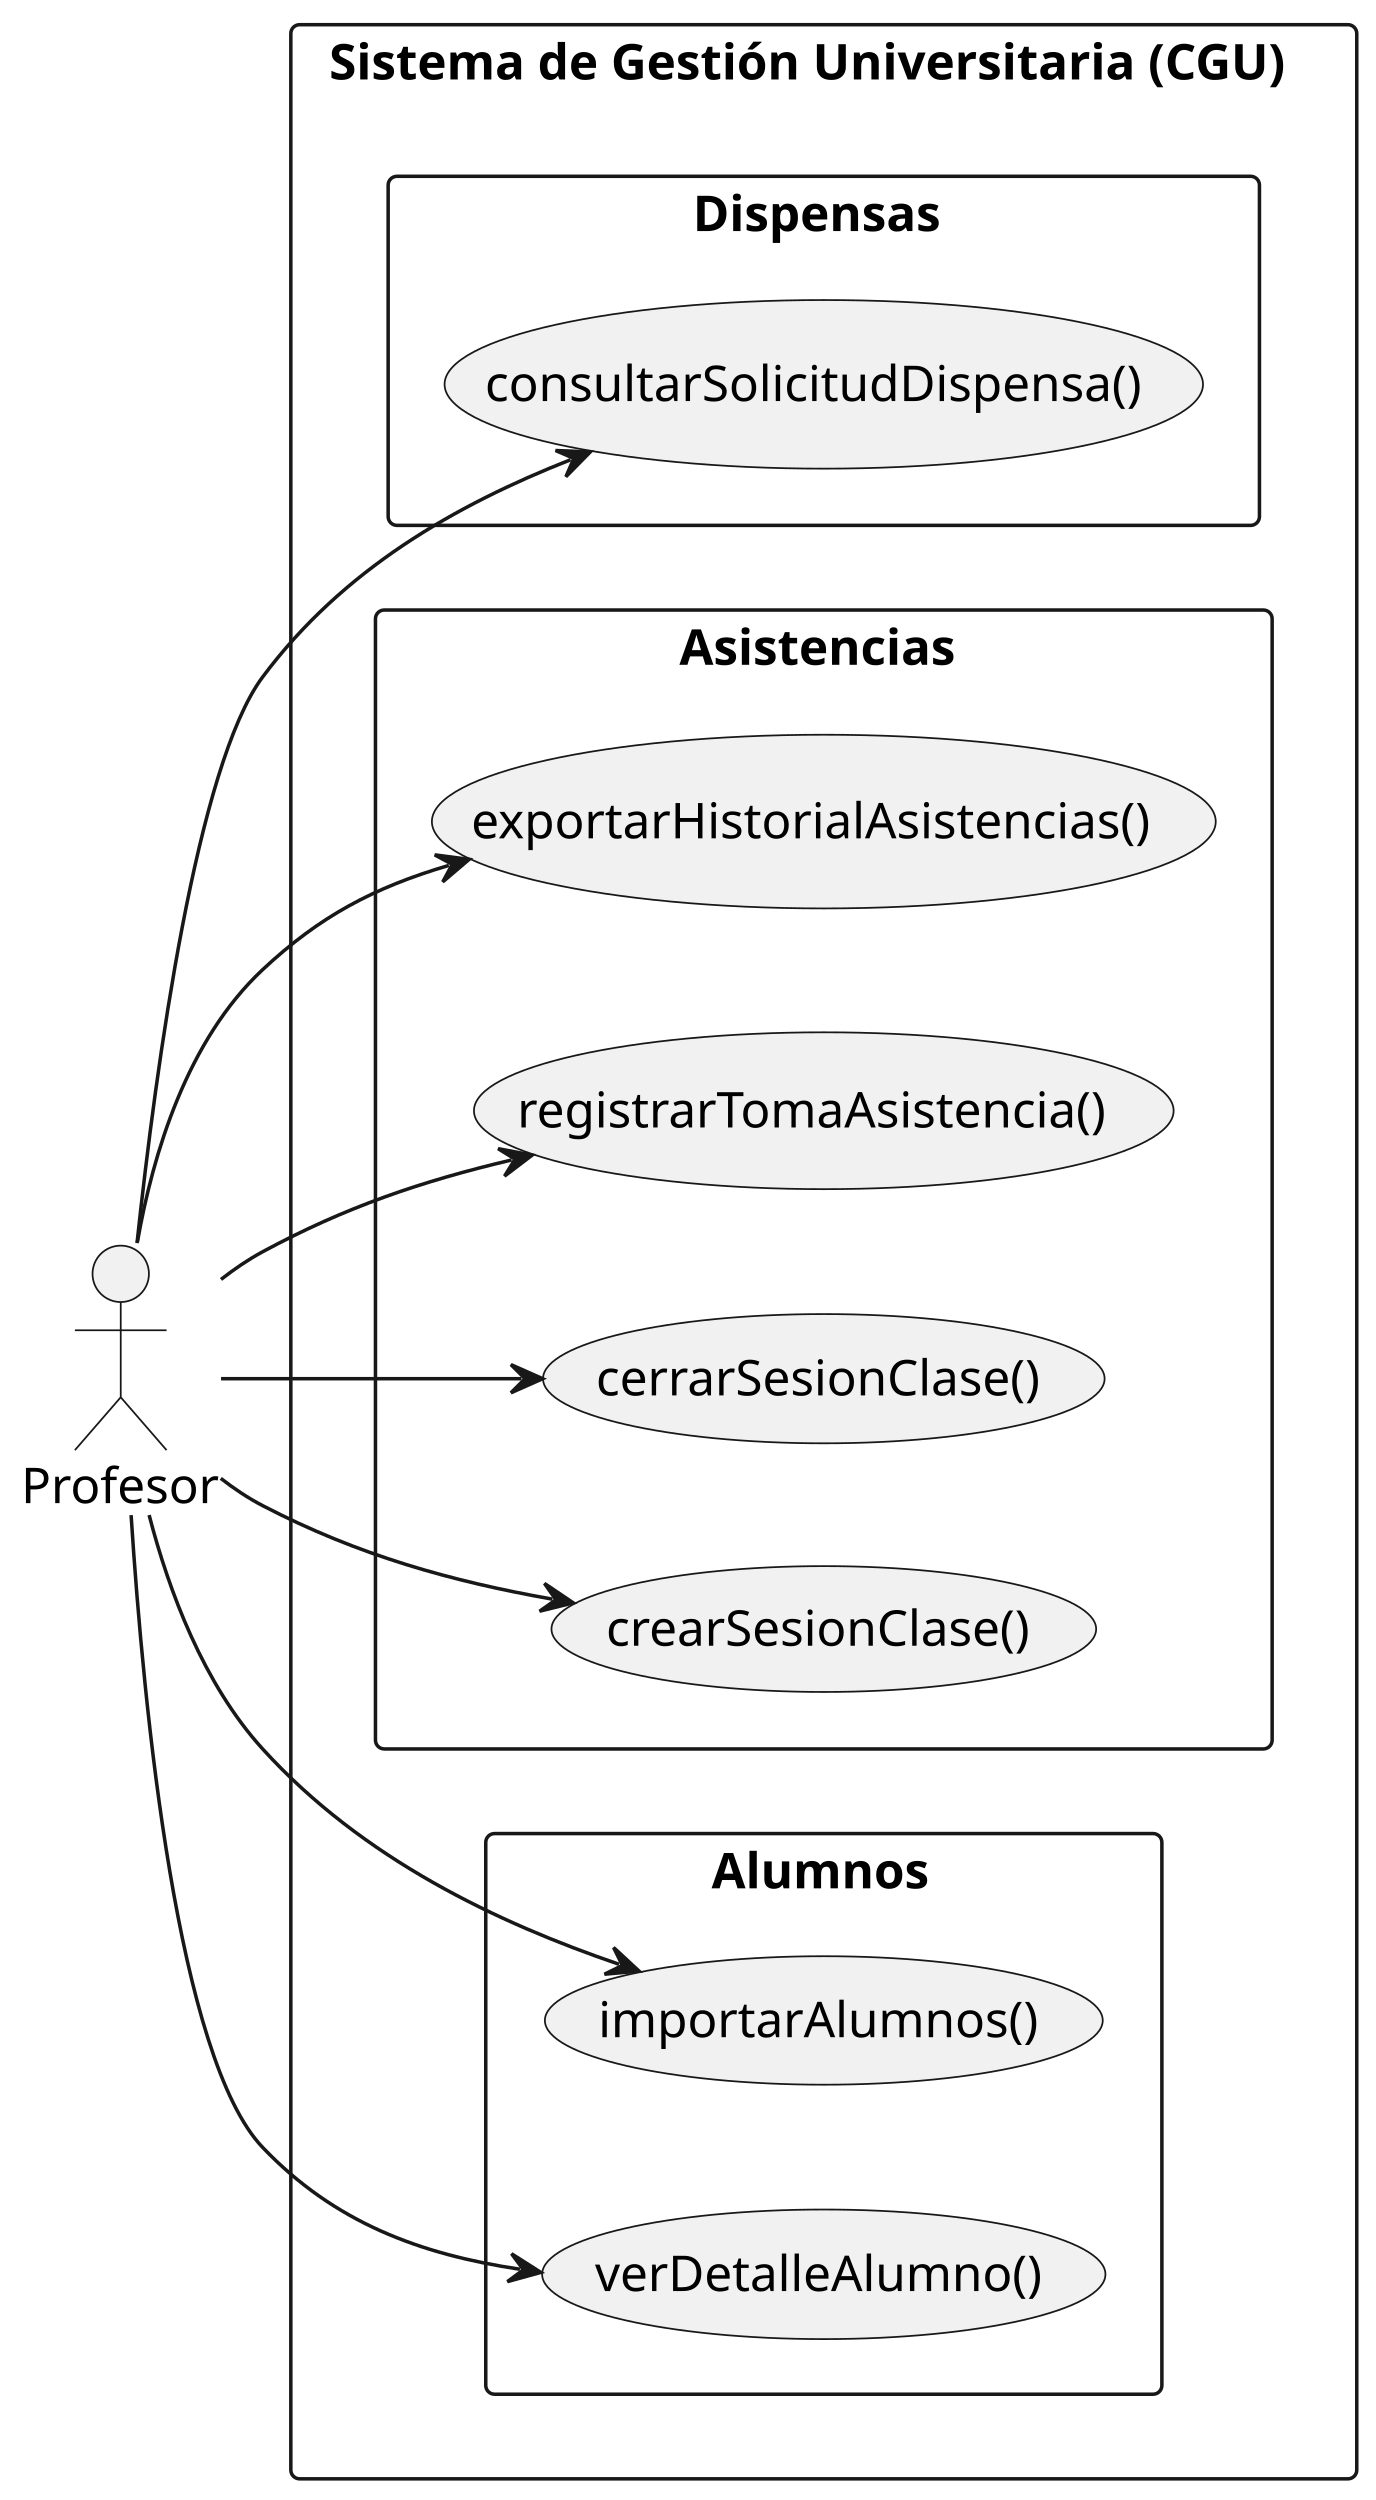
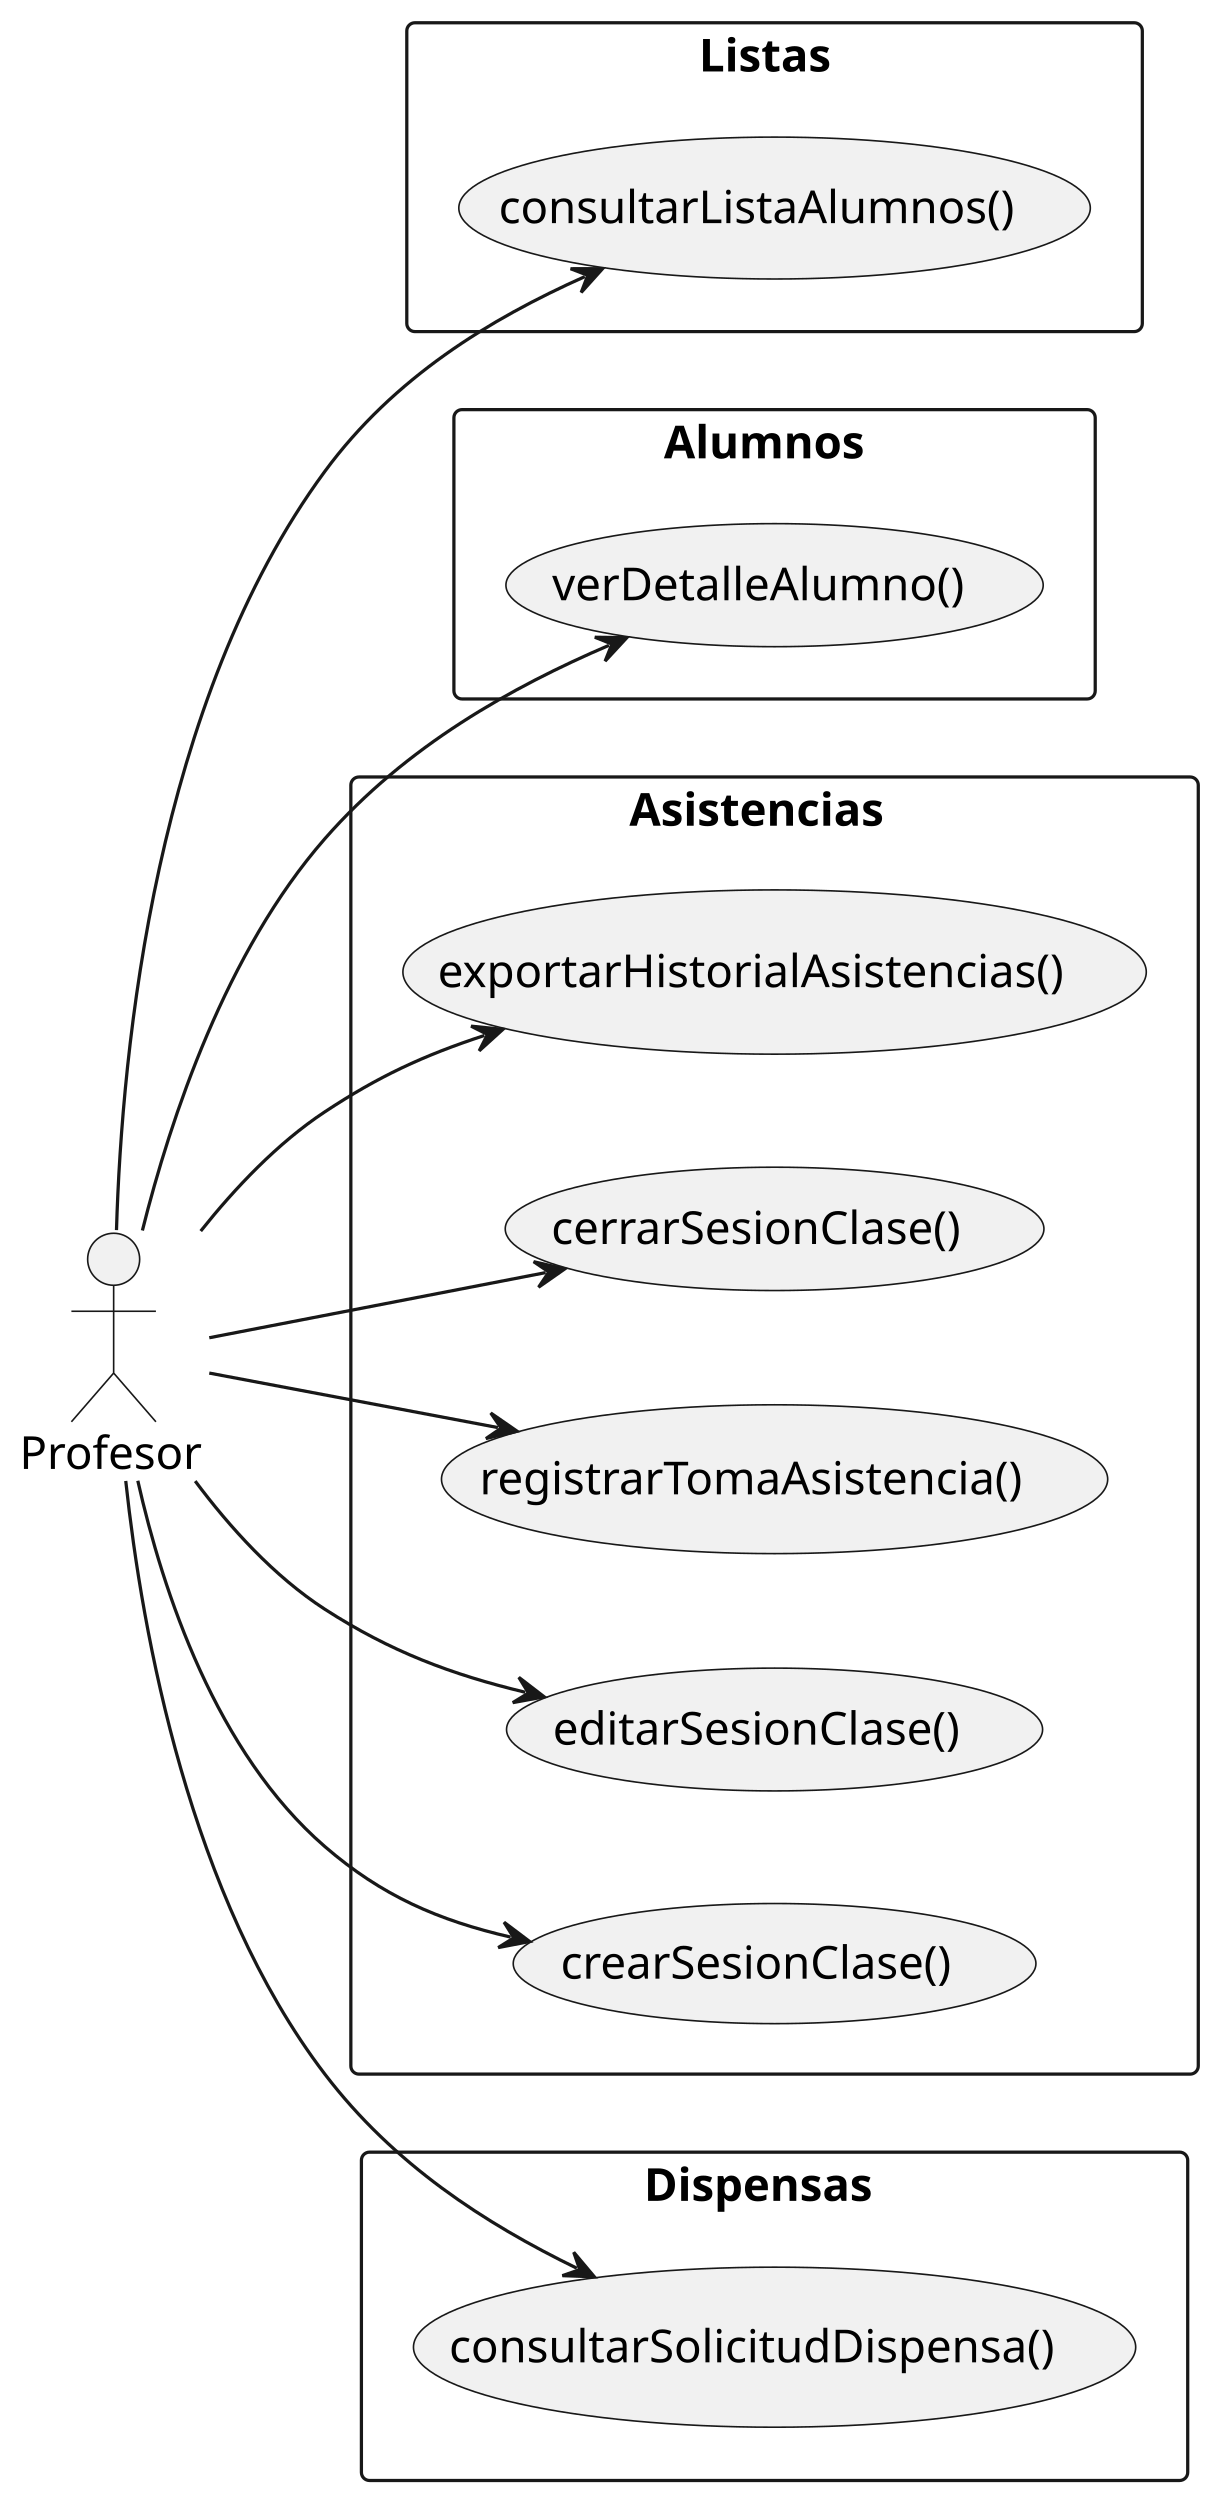
- <svg xmlns="http://www.w3.org/2000/svg" contentStyleType="text/css" data-diagram-type="DESCRIPTION" height="709px" preserveAspectRatio="none" style="width:390px;height:709px;background:#FFFFFF;" version="1.1" viewBox="0 0 390 709" width="390px" zoomAndPan="magnify">
+ <svg xmlns="http://www.w3.org/2000/svg" contentStyleType="text/css" data-diagram-type="DESCRIPTION" height="769px" preserveAspectRatio="none" style="width:374px;height:769px;background:#FFFFFF;" version="1.1" viewBox="0 0 374 769" width="374px" zoomAndPan="magnify">
  <defs />
  <g>
-     <g class="cluster" data-entity="Sistema de Gesti.n Universitaria .CGU." data-source-line="6" data-uid="ent0003" id="cluster_Sistema de Gesti.n Universitaria .CGU.">
-       <rect fill="none" height="696" rx="2.5" ry="2.5" style="stroke:#181818;stroke-width:1;" width="302.3" x="82.48" y="7" />
-       <text fill="#000000" font-family="sans-serif" font-size="14" font-weight="bold" lengthAdjust="spacing" textLength="280.554" x="93.353" y="22.535">Sistema de Gestión Universitaria (CGU)</text>
+     <g class="cluster" data-qualified-name="Listas" data-source-line="6" id="ent0003">
+       <rect fill="none" height="95" rx="2.5" ry="2.5" style="stroke:#181818;stroke-width:1;" width="226.25" x="125.13" y="7" />
+       <text fill="#000000" font-family="sans-serif" font-size="14" font-weight="bold" lengthAdjust="spacing" textLength="46.525" x="214.992" y="21.995">Listas</text>
    </g>
-     <g class="cluster" data-entity="Alumnos" data-source-line="8" data-uid="ent0004" id="cluster_Alumnos">
-       <rect fill="none" height="159" rx="2.5" ry="2.5" style="stroke:#181818;stroke-width:1;" width="191.75" x="137.76" y="520" />
-       <text fill="#000000" font-family="sans-serif" font-size="14" font-weight="bold" lengthAdjust="spacing" textLength="63.684" x="201.793" y="535.535">Alumnos</text>
+     <g class="cluster" data-qualified-name="Alumnos" data-source-line="10" id="ent0005">
+       <rect fill="none" height="89" rx="2.5" ry="2.5" style="stroke:#181818;stroke-width:1;" width="197.27" x="139.62" y="126" />
+       <text fill="#000000" font-family="sans-serif" font-size="14" font-weight="bold" lengthAdjust="spacing" textLength="68.106" x="204.202" y="140.995">Alumnos</text>
    </g>
-     <g class="cluster" data-entity="Asistencias" data-source-line="13" data-uid="ent0007" id="cluster_Asistencias">
-       <rect fill="none" height="323" rx="2.5" ry="2.5" style="stroke:#181818;stroke-width:1;" width="254.3" x="106.48" y="173" />
-       <text fill="#000000" font-family="sans-serif" font-size="14" font-weight="bold" lengthAdjust="spacing" textLength="81.915" x="192.673" y="188.535">Asistencias</text>
+     <g class="cluster" data-qualified-name="Asistencias" data-source-line="14" id="ent0007">
+       <rect fill="none" height="399" rx="2.5" ry="2.5" style="stroke:#181818;stroke-width:1;" width="260.67" x="107.92" y="239" />
+       <text fill="#000000" font-family="sans-serif" font-size="14" font-weight="bold" lengthAdjust="spacing" textLength="89.332" x="193.589" y="253.995">Asistencias</text>
    </g>
-     <g class="cluster" data-entity="Dispensas" data-source-line="20" data-uid="ent0012" id="cluster_Dispensas">
-       <rect fill="none" height="99" rx="2.5" ry="2.5" style="stroke:#181818;stroke-width:1;" width="247.1" x="110.08" y="50" />
-       <text fill="#000000" font-family="sans-serif" font-size="14" font-weight="bold" lengthAdjust="spacing" textLength="74.307" x="196.477" y="65.535">Dispensas</text>
+     <g class="cluster" data-qualified-name="Dispensas" data-source-line="22" id="ent0013">
+       <rect fill="none" height="101" rx="2.5" ry="2.5" style="stroke:#181818;stroke-width:1;" width="254.17" x="111.17" y="662" />
+       <text fill="#000000" font-family="sans-serif" font-size="14" font-weight="bold" lengthAdjust="spacing" textLength="80.35" x="198.08" y="676.995">Dispensas</text>
    </g>
-     <g class="entity" data-entity="AlumnosVerDetalle" data-source-line="9" data-uid="ent0005" id="entity_AlumnosVerDetalle">
-       <ellipse cx="233.626" cy="644.995" fill="#F1F1F1" rx="79.876" ry="18.375" style="stroke:#181818;stroke-width:0.5;" />
-       <text fill="#000000" font-family="sans-serif" font-size="14" lengthAdjust="spacing" textLength="129.78" x="168.736" y="649.739">verDetalleAlumno()</text>
+     <g class="entity" data-qualified-name="Listas.ListasConsultarLista" data-source-line="7" id="ent0004">
+       <ellipse cx="238.256" cy="63.995" fill="#F1F1F1" rx="97.126" ry="21.825" style="stroke:#181818;stroke-width:0.5;" />
+       <text fill="#000000" font-family="sans-serif" font-size="14" lengthAdjust="spacing" textLength="169.702" x="153.405" y="68.644">consultarListaAlumnos()</text>
    </g>
-     <g class="entity" data-entity="AlumnosImportar" data-source-line="10" data-uid="ent0006" id="entity_AlumnosImportar">
-       <ellipse cx="233.634" cy="573.001" fill="#F1F1F1" rx="79.104" ry="18.221" style="stroke:#181818;stroke-width:0.5;" />
-       <text fill="#000000" font-family="sans-serif" font-size="14" lengthAdjust="spacing" textLength="127.948" x="169.66" y="577.745">importarAlumnos()</text>
+     <g class="entity" data-qualified-name="Alumnos.AlumnosVerDetalle" data-source-line="11" id="ent0006">
+       <ellipse cx="238.256" cy="179.997" fill="#F1F1F1" rx="82.635" ry="18.927" style="stroke:#181818;stroke-width:0.5;" />
+       <text fill="#000000" font-family="sans-serif" font-size="14" lengthAdjust="spacing" textLength="136.849" x="169.831" y="184.645">verDetalleAlumno()</text>
    </g>
-     <g class="entity" data-entity="AsistenciasCrearSesion" data-source-line="14" data-uid="ent0008" id="entity_AsistenciasCrearSesion">
-       <ellipse cx="233.635" cy="461.997" fill="#F1F1F1" rx="77.235" ry="17.847" style="stroke:#181818;stroke-width:0.5;" />
-       <text fill="#000000" font-family="sans-serif" font-size="14" lengthAdjust="spacing" textLength="123.478" x="171.896" y="466.741">crearSesionClase()</text>
+     <g class="entity" data-qualified-name="Asistencias.AsistenciasCrearSesion" data-source-line="15" id="ent0008">
+       <ellipse cx="238.262" cy="603.998" fill="#F1F1F1" rx="80.392" ry="18.478" style="stroke:#181818;stroke-width:0.5;" />
+       <text fill="#000000" font-family="sans-serif" font-size="14" lengthAdjust="spacing" textLength="131.599" x="172.462" y="608.647">crearSesionClase()</text>
    </g>
-     <g class="entity" data-entity="AsistenciasCerrarSesion" data-source-line="15" data-uid="ent0009" id="entity_AsistenciasCerrarSesion">
-       <ellipse cx="233.633" cy="390.997" fill="#F1F1F1" rx="79.633" ry="18.327" style="stroke:#181818;stroke-width:0.5;" />
-       <text fill="#000000" font-family="sans-serif" font-size="14" lengthAdjust="spacing" textLength="129.206" x="169.03" y="395.741">cerrarSesionClase()</text>
+     <g class="entity" data-qualified-name="Asistencias.AsistenciasEditarSesion" data-source-line="16" id="ent0009">
+       <ellipse cx="238.258" cy="532" fill="#F1F1F1" rx="82.448" ry="18.89" style="stroke:#181818;stroke-width:0.5;" />
+       <text fill="#000000" font-family="sans-serif" font-size="14" lengthAdjust="spacing" textLength="136.411" x="170.052" y="536.648">editarSesionClase()</text>
    </g>
-     <g class="entity" data-entity="AsistenciasRegistrarToma" data-source-line="16" data-uid="ent0010" id="entity_AsistenciasRegistrarToma">
-       <ellipse cx="233.626" cy="315.003" fill="#F1F1F1" rx="99.216" ry="22.243" style="stroke:#181818;stroke-width:0.5;" />
-       <text fill="#000000" font-family="sans-serif" font-size="14" lengthAdjust="spacing" textLength="173.879" x="146.687" y="319.747">registrarTomaAsistencia()</text>
+     <g class="entity" data-qualified-name="Asistencias.AsistenciasRegistrarToma" data-source-line="17" id="ent0010">
+       <ellipse cx="238.264" cy="455.003" fill="#F1F1F1" rx="102.464" ry="22.893" style="stroke:#181818;stroke-width:0.5;" />
+       <text fill="#000000" font-family="sans-serif" font-size="14" lengthAdjust="spacing" textLength="181.474" x="147.527" y="459.651">registrarTomaAsistencia()</text>
    </g>
-     <g class="entity" data-entity="AsistenciasExportarHistorial" data-source-line="17" data-uid="ent0011" id="entity_AsistenciasExportarHistorial">
-       <ellipse cx="233.633" cy="233" fill="#F1F1F1" rx="111.153" ry="24.631" style="stroke:#181818;stroke-width:0.5;" />
-       <text fill="#000000" font-family="sans-serif" font-size="14" lengthAdjust="spacing" textLength="199.978" x="133.643" y="237.745">exportarHistorialAsistencias()</text>
+     <g class="entity" data-qualified-name="Asistencias.AsistenciasCerrarSesion" data-source-line="18" id="ent0011">
+       <ellipse cx="238.263" cy="378.001" fill="#F1F1F1" rx="82.853" ry="18.971" style="stroke:#181818;stroke-width:0.5;" />
+       <text fill="#000000" font-family="sans-serif" font-size="14" lengthAdjust="spacing" textLength="137.355" x="169.586" y="382.649">cerrarSesionClase()</text>
    </g>
-     <g class="entity" data-entity="DispensasConsultar" data-source-line="21" data-uid="ent0013" id="entity_DispensasConsultar">
-       <ellipse cx="233.628" cy="109" fill="#F1F1F1" rx="107.548" ry="23.91" style="stroke:#181818;stroke-width:0.5;" />
-       <text fill="#000000" font-family="sans-serif" font-size="14" lengthAdjust="spacing" textLength="192.158" x="137.549" y="113.744">consultarSolicitudDispensa()</text>
+     <g class="entity" data-qualified-name="Asistencias.AsistenciasExportarHistorial" data-source-line="19" id="ent0012">
+       <ellipse cx="238.265" cy="298.997" fill="#F1F1F1" rx="114.335" ry="25.267" style="stroke:#181818;stroke-width:0.5;" />
+       <text fill="#000000" font-family="sans-serif" font-size="14" lengthAdjust="spacing" textLength="207.225" x="134.653" y="303.645">exportarHistorialAsistencias()</text>
    </g>
-     <g class="entity" data-entity="Profesor" data-source-line="4" data-uid="ent0002" id="entity_Profesor">
-       <ellipse cx="34.239" cy="361.26" fill="#F1F1F1" rx="8" ry="8" style="stroke:#181818;stroke-width:0.5;" />
-       <path d="M34.239,369.26 L34.239,396.26 M21.239,377.26 L47.239,377.26 M34.239,396.26 L21.239,411.26 M34.239,396.26 L47.239,411.26" fill="none" style="stroke:#181818;stroke-width:0.5;" />
-       <text fill="#000000" font-family="sans-serif" font-size="14" lengthAdjust="spacing" textLength="56.478" x="6" y="426.295">Profesor</text>
+     <g class="entity" data-qualified-name="Dispensas.DispensasConsultar" data-source-line="23" id="ent0014">
+       <ellipse cx="238.262" cy="721.996" fill="#F1F1F1" rx="111.082" ry="24.616" style="stroke:#181818;stroke-width:0.5;" />
+       <text fill="#000000" font-family="sans-serif" font-size="14" lengthAdjust="spacing" textLength="200.218" x="138.153" y="726.645">consultarSolicitudDispensa()</text>
    </g>
-     <g class="link" data-entity-1="Profesor" data-entity-2="AlumnosVerDetalle" data-source-line="24" data-uid="lnk14" id="link_Profesor_AlumnosVerDetalle">
-       <path d="M37.18,429.69 C40.78,485.28 50.44,583.84 74.48,609 C94.81,630.28 118.956,639.291 147.446,643.561" fill="none" id="Profesor-to-AlumnosVerDetalle" style="stroke:#181818;stroke-width:1;" />
-       <polygon fill="#181818" points="153.38,644.45,145.072,639.16,148.435,643.709,143.887,647.072,153.38,644.45" style="stroke:#181818;stroke-width:1;" />
+     <g class="entity" data-qualified-name="Profesor" data-source-line="4" id="ent0002">
+       <ellipse cx="34.96" cy="387.35" fill="#F1F1F1" rx="8" ry="8" style="stroke:#181818;stroke-width:0.5;" />
+       <path d="M34.96,395.35 L34.96,422.35 M21.96,403.35 L47.96,403.35 M34.96,422.35 L21.96,437.35 M34.96,422.35 L47.96,437.35" fill="none" style="stroke:#181818;stroke-width:0.5;" />
+       <text fill="#000000" font-family="sans-serif" font-size="14" lengthAdjust="spacing" textLength="57.921" x="6" y="451.845">Profesor</text>
    </g>
-     <g class="link" data-entity-1="Profesor" data-entity-2="AlumnosImportar" data-source-line="25" data-uid="lnk15" id="link_Profesor_AlumnosImportar">
-       <path d="M42.29,429.67 C47.92,451.32 57.73,477.57 74.48,496 C102.93,527.3 141.202,545.33 175.562,557.07" fill="none" id="Profesor-to-AlumnosImportar" style="stroke:#181818;stroke-width:1;" />
-       <polygon fill="#181818" points="181.24,559.01,174.017,552.315,176.509,557.393,171.43,559.885,181.24,559.01" style="stroke:#181818;stroke-width:1;" />
+     <g class="link" data-entity-1="ent0002" data-entity-2="ent0004" data-link-type="dependency" data-source-line="26" id="lnk15">
+       <path d="M35.83,378.38 C37.51,321.82 48.02,215.52 99.92,145 C121.17,116.13 150.583,98.189 179.882,85.089" fill="none" id="Profesor-to-ListasConsultarLista" style="stroke:#181818;stroke-width:1;" />
+       <polygon fill="#181818" points="185.36,82.64,175.511,82.662,180.796,84.681,178.776,89.965,185.36,82.64" style="stroke:#181818;stroke-width:1;" />
    </g>
-     <g class="link" data-entity-1="Profesor" data-entity-2="AsistenciasCrearSesion" data-source-line="27" data-uid="lnk16" id="link_Profesor_AsistenciasCrearSesion">
-       <path d="M62.61,419.27 C66.38,422.19 70.38,424.87 74.48,427 C101.54,441.09 128.162,448.486 156.672,453.526" fill="none" id="Profesor-to-AsistenciasCrearSesion" style="stroke:#181818;stroke-width:1;" />
-       <polygon fill="#181818" points="162.58,454.57,154.414,449.064,157.656,453.7,153.021,456.942,162.58,454.57" style="stroke:#181818;stroke-width:1;" />
+     <g class="link" data-entity-1="ent0002" data-entity-2="ent0006" data-link-type="dependency" data-source-line="28" id="lnk16">
+       <path d="M43.8,378.5 C52.52,343.69 69.57,292.72 99.92,258 C124.92,229.41 157.547,211.287 187.307,198.507" fill="none" id="Profesor-to-AlumnosVerDetalle" style="stroke:#181818;stroke-width:1;" />
+       <polygon fill="#181818" points="192.82,196.14,182.972,196.016,188.226,198.113,186.129,203.367,192.82,196.14" style="stroke:#181818;stroke-width:1;" />
    </g>
-     <g class="link" data-entity-1="Profesor" data-entity-2="AsistenciasCerrarSesion" data-source-line="28" data-uid="lnk17" id="link_Profesor_AsistenciasCerrarSesion">
-       <path d="M62.69,391 C86.31,391 115.59,391 147.9,391" fill="none" id="Profesor-to-AsistenciasCerrarSesion" style="stroke:#181818;stroke-width:1;" />
-       <polygon fill="#181818" points="153.9,391,144.9,387,148.9,391,144.9,395,153.9,391" style="stroke:#181818;stroke-width:1;" />
+     <g class="link" data-entity-1="ent0002" data-entity-2="ent0008" data-link-type="dependency" data-source-line="30" id="lnk17">
+       <path d="M42.39,455.48 C50.14,489.86 66.55,539.13 99.92,568 C117.44,583.16 134.765,590.686 157.075,595.856" fill="none" id="Profesor-to-AsistenciasCrearSesion" style="stroke:#181818;stroke-width:1;" />
+       <polygon fill="#181818" points="162.92,597.21,155.055,591.282,158.049,596.081,153.249,599.075,162.92,597.21" style="stroke:#181818;stroke-width:1;" />
    </g>
-     <g class="link" data-entity-1="Profesor" data-entity-2="AsistenciasRegistrarToma" data-source-line="29" data-uid="lnk18" id="link_Profesor_AsistenciasRegistrarToma">
-       <path d="M62.67,362.85 C66.44,359.91 70.41,357.2 74.48,355 C97.9,342.35 119.61,334.977 145.09,328.967" fill="none" id="Profesor-to-AsistenciasRegistrarToma" style="stroke:#181818;stroke-width:1;" />
-       <polygon fill="#181818" points="150.93,327.59,141.252,325.763,146.064,328.738,143.089,333.549,150.93,327.59" style="stroke:#181818;stroke-width:1;" />
+     <g class="link" data-entity-1="ent0002" data-entity-2="ent0009" data-link-type="dependency" data-source-line="31" id="lnk18">
+       <path d="M60.04,455.58 C70.68,469.82 84.33,484.93 99.92,495 C120.04,508 138.797,515.054 161.577,520.544" fill="none" id="Profesor-to-AsistenciasEditarSesion" style="stroke:#181818;stroke-width:1;" />
+       <polygon fill="#181818" points="167.41,521.95,159.598,515.953,162.549,520.779,157.723,523.73,167.41,521.95" style="stroke:#181818;stroke-width:1;" />
    </g>
-     <g class="link" data-entity-1="Profesor" data-entity-2="AsistenciasExportarHistorial" data-source-line="30" data-uid="lnk19" id="link_Profesor_AsistenciasExportarHistorial">
-       <path d="M38.96,352.28 C43.4,326.95 53.13,294.97 74.48,275 C90.66,259.86 105.907,251.753 127.297,245.423" fill="none" id="Profesor-to-AsistenciasExportarHistorial" style="stroke:#181818;stroke-width:1;" />
-       <polygon fill="#181818" points="133.05,243.72,123.285,242.438,128.256,245.139,125.555,250.109,133.05,243.72" style="stroke:#181818;stroke-width:1;" />
+     <g class="link" data-entity-1="ent0002" data-entity-2="ent0010" data-link-type="dependency" data-source-line="32" id="lnk19">
+       <path d="M64.37,422.36 C88.97,427.01 119.844,432.837 153.164,439.127" fill="none" id="Profesor-to-AsistenciasRegistrarToma" style="stroke:#181818;stroke-width:1;" />
+       <polygon fill="#181818" points="159.06,440.24,150.958,434.64,154.147,439.312,149.474,442.501,159.06,440.24" style="stroke:#181818;stroke-width:1;" />
    </g>
-     <g class="link" data-entity-1="Profesor" data-entity-2="DispensasConsultar" data-source-line="32" data-uid="lnk20" id="link_Profesor_DispensasConsultar">
-       <path d="M38.86,352.55 C44.28,302.06 55.89,216.91 74.48,192 C97.29,161.43 129.109,143.282 161.809,130.382" fill="none" id="Profesor-to-DispensasConsultar" style="stroke:#181818;stroke-width:1;" />
-       <polygon fill="#181818" points="167.39,128.18,157.55,127.762,162.739,130.015,160.486,135.204,167.39,128.18" style="stroke:#181818;stroke-width:1;" />
+     <g class="link" data-entity-1="ent0002" data-entity-2="ent0011" data-link-type="dependency" data-source-line="33" id="lnk20">
+       <path d="M64.37,411.49 C92.66,406.01 131.139,398.561 167.85,391.451" fill="none" id="Profesor-to-AsistenciasCerrarSesion" style="stroke:#181818;stroke-width:1;" />
+       <polygon fill="#181818" points="173.74,390.31,164.144,388.094,168.831,391.261,165.665,395.948,173.74,390.31" style="stroke:#181818;stroke-width:1;" />
+     </g>
+     <g class="link" data-entity-1="ent0002" data-entity-2="ent0012" data-link-type="dependency" data-source-line="34" id="lnk21">
+       <path d="M61.74,378.68 C72.25,365.49 85.36,351.62 99.92,342 C116.39,331.12 130.071,324.736 149.001,318.506" fill="none" id="Profesor-to-AsistenciasExportarHistorial" style="stroke:#181818;stroke-width:1;" />
+       <polygon fill="#181818" points="154.7,316.63,144.901,315.644,149.951,318.193,147.401,323.243,154.7,316.63" style="stroke:#181818;stroke-width:1;" />
+     </g>
+     <g class="link" data-entity-1="ent0002" data-entity-2="ent0014" data-link-type="dependency" data-source-line="36" id="lnk22">
+       <path d="M38.68,455.54 C43.78,502.86 58.37,583.54 99.92,638 C121.11,665.77 148.958,683.819 177.428,697.709" fill="none" id="Profesor-to-DispensasConsultar" style="stroke:#181818;stroke-width:1;" />
+       <polygon fill="#181818" points="182.82,700.34,176.485,692.799,178.326,698.148,172.977,699.989,182.82,700.34" style="stroke:#181818;stroke-width:1;" />
    </g>
  </g>
</svg>
